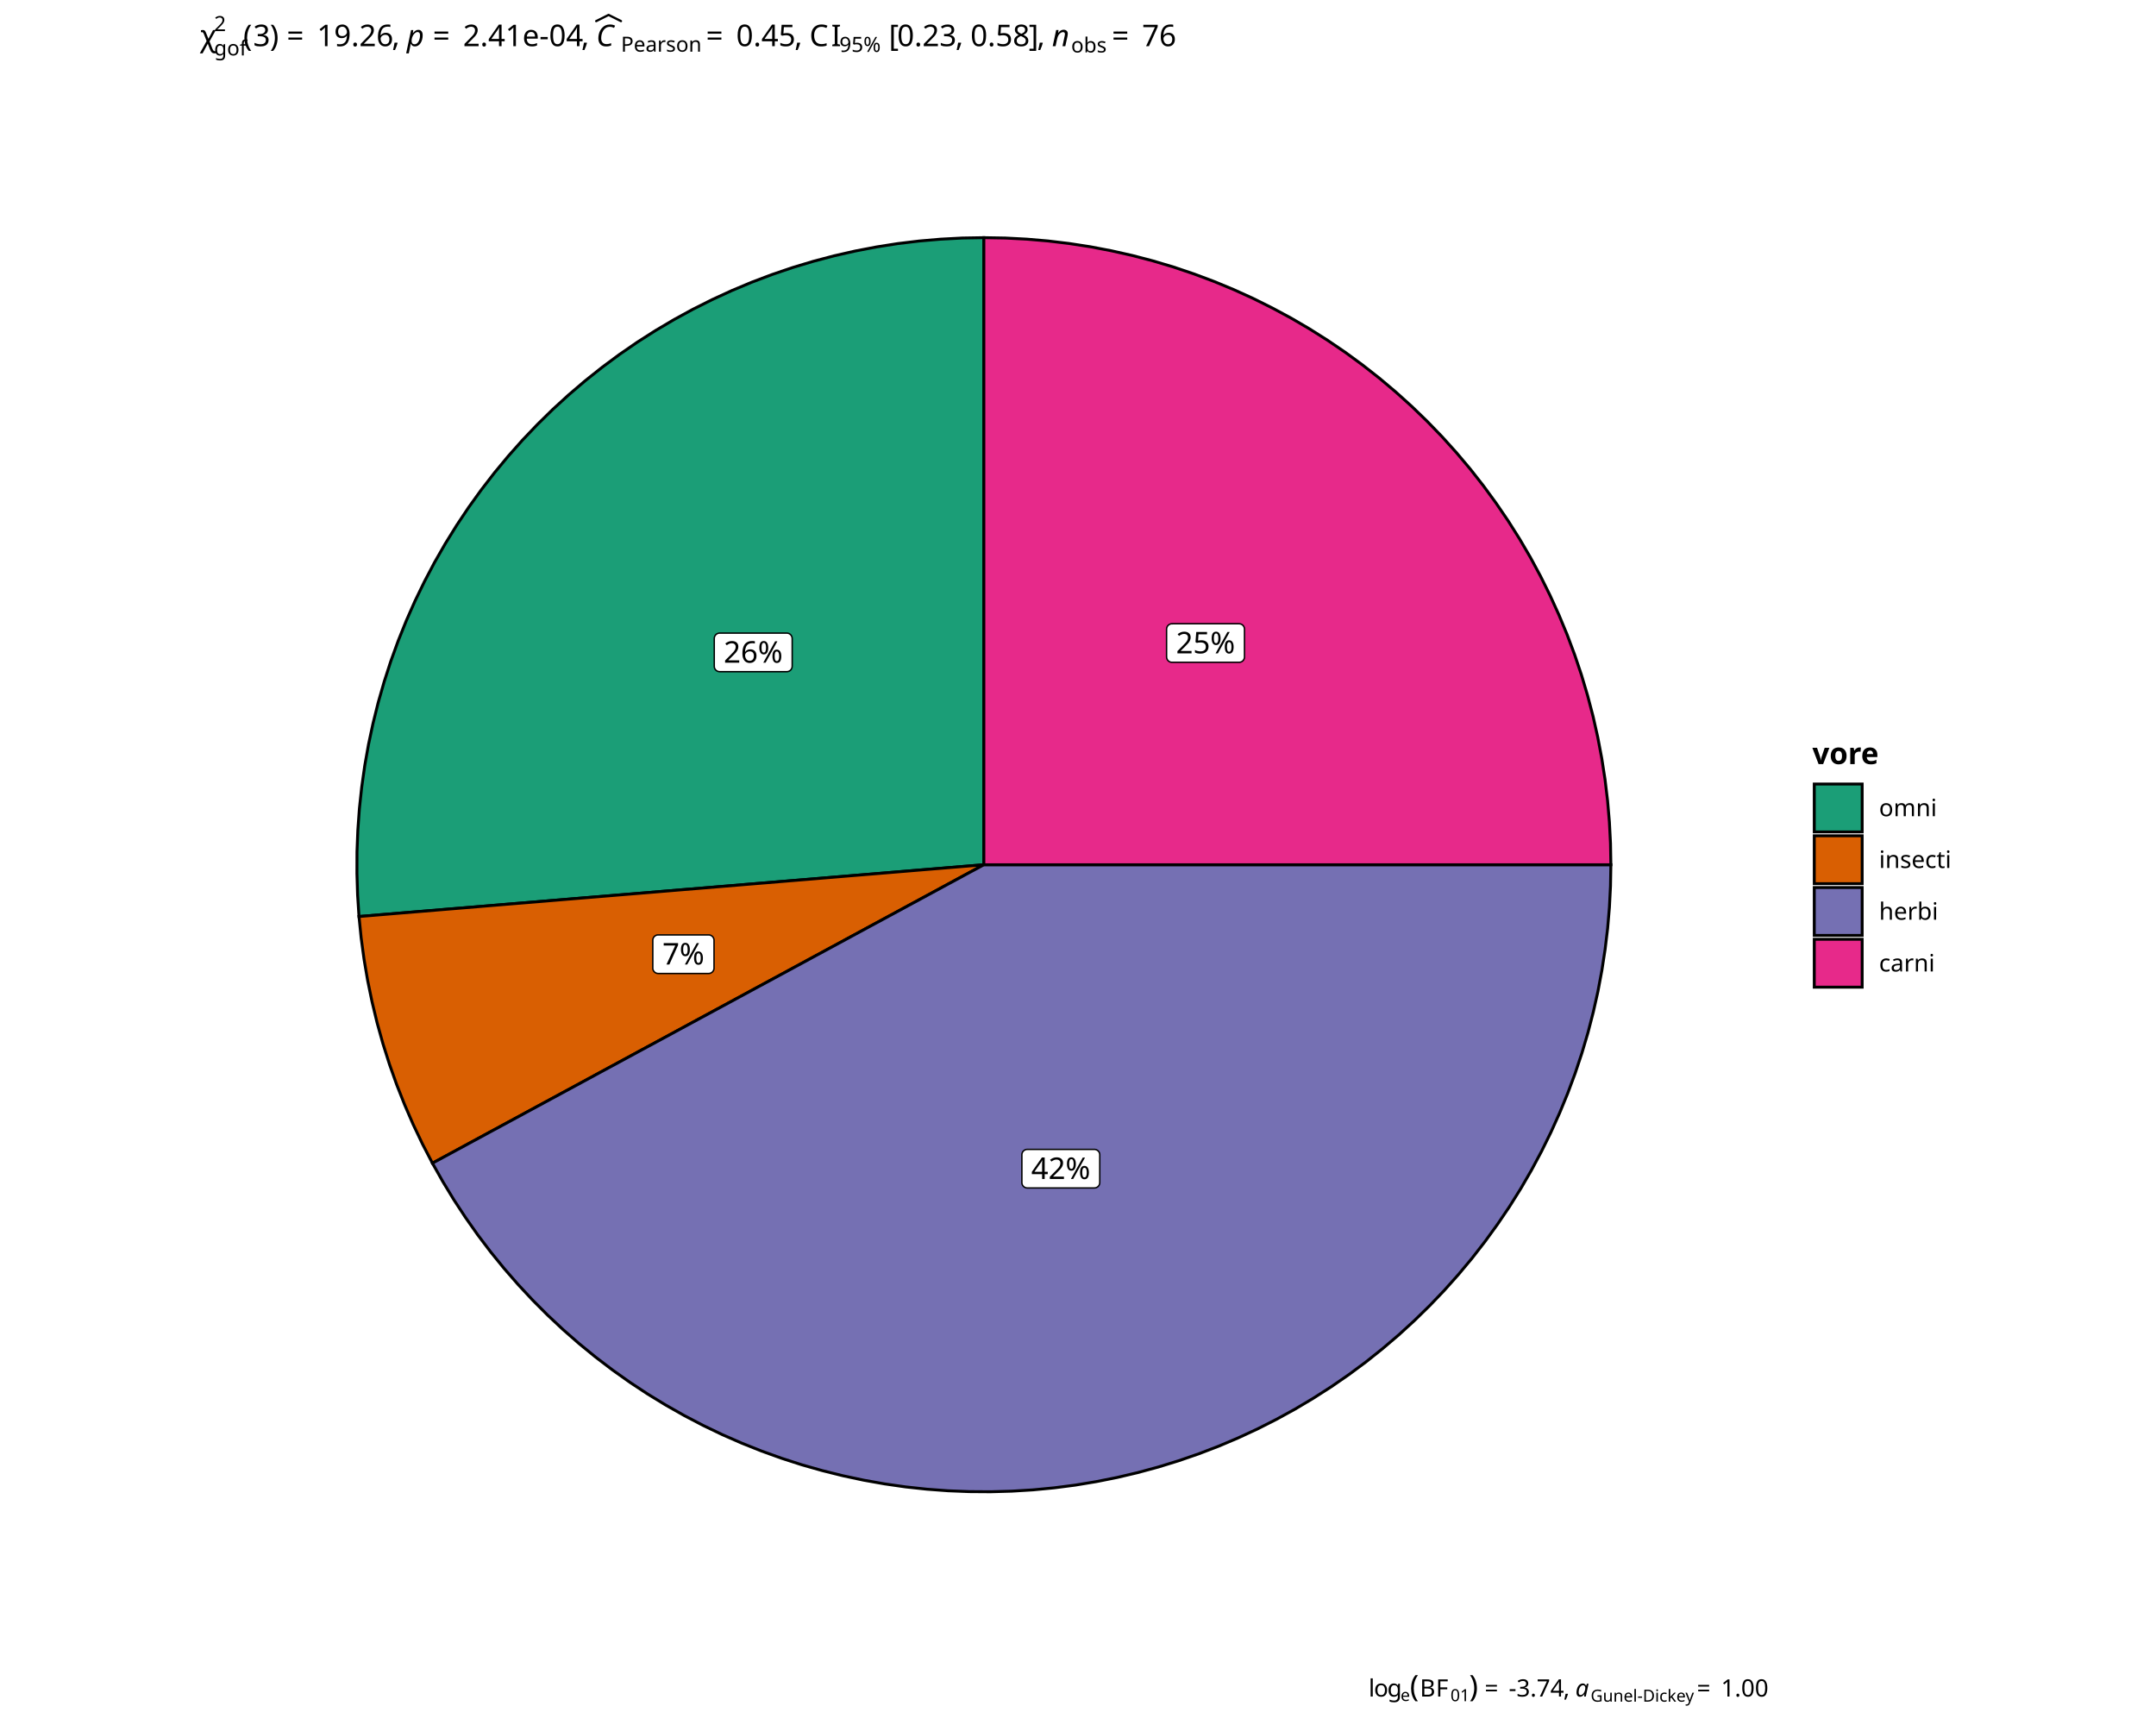
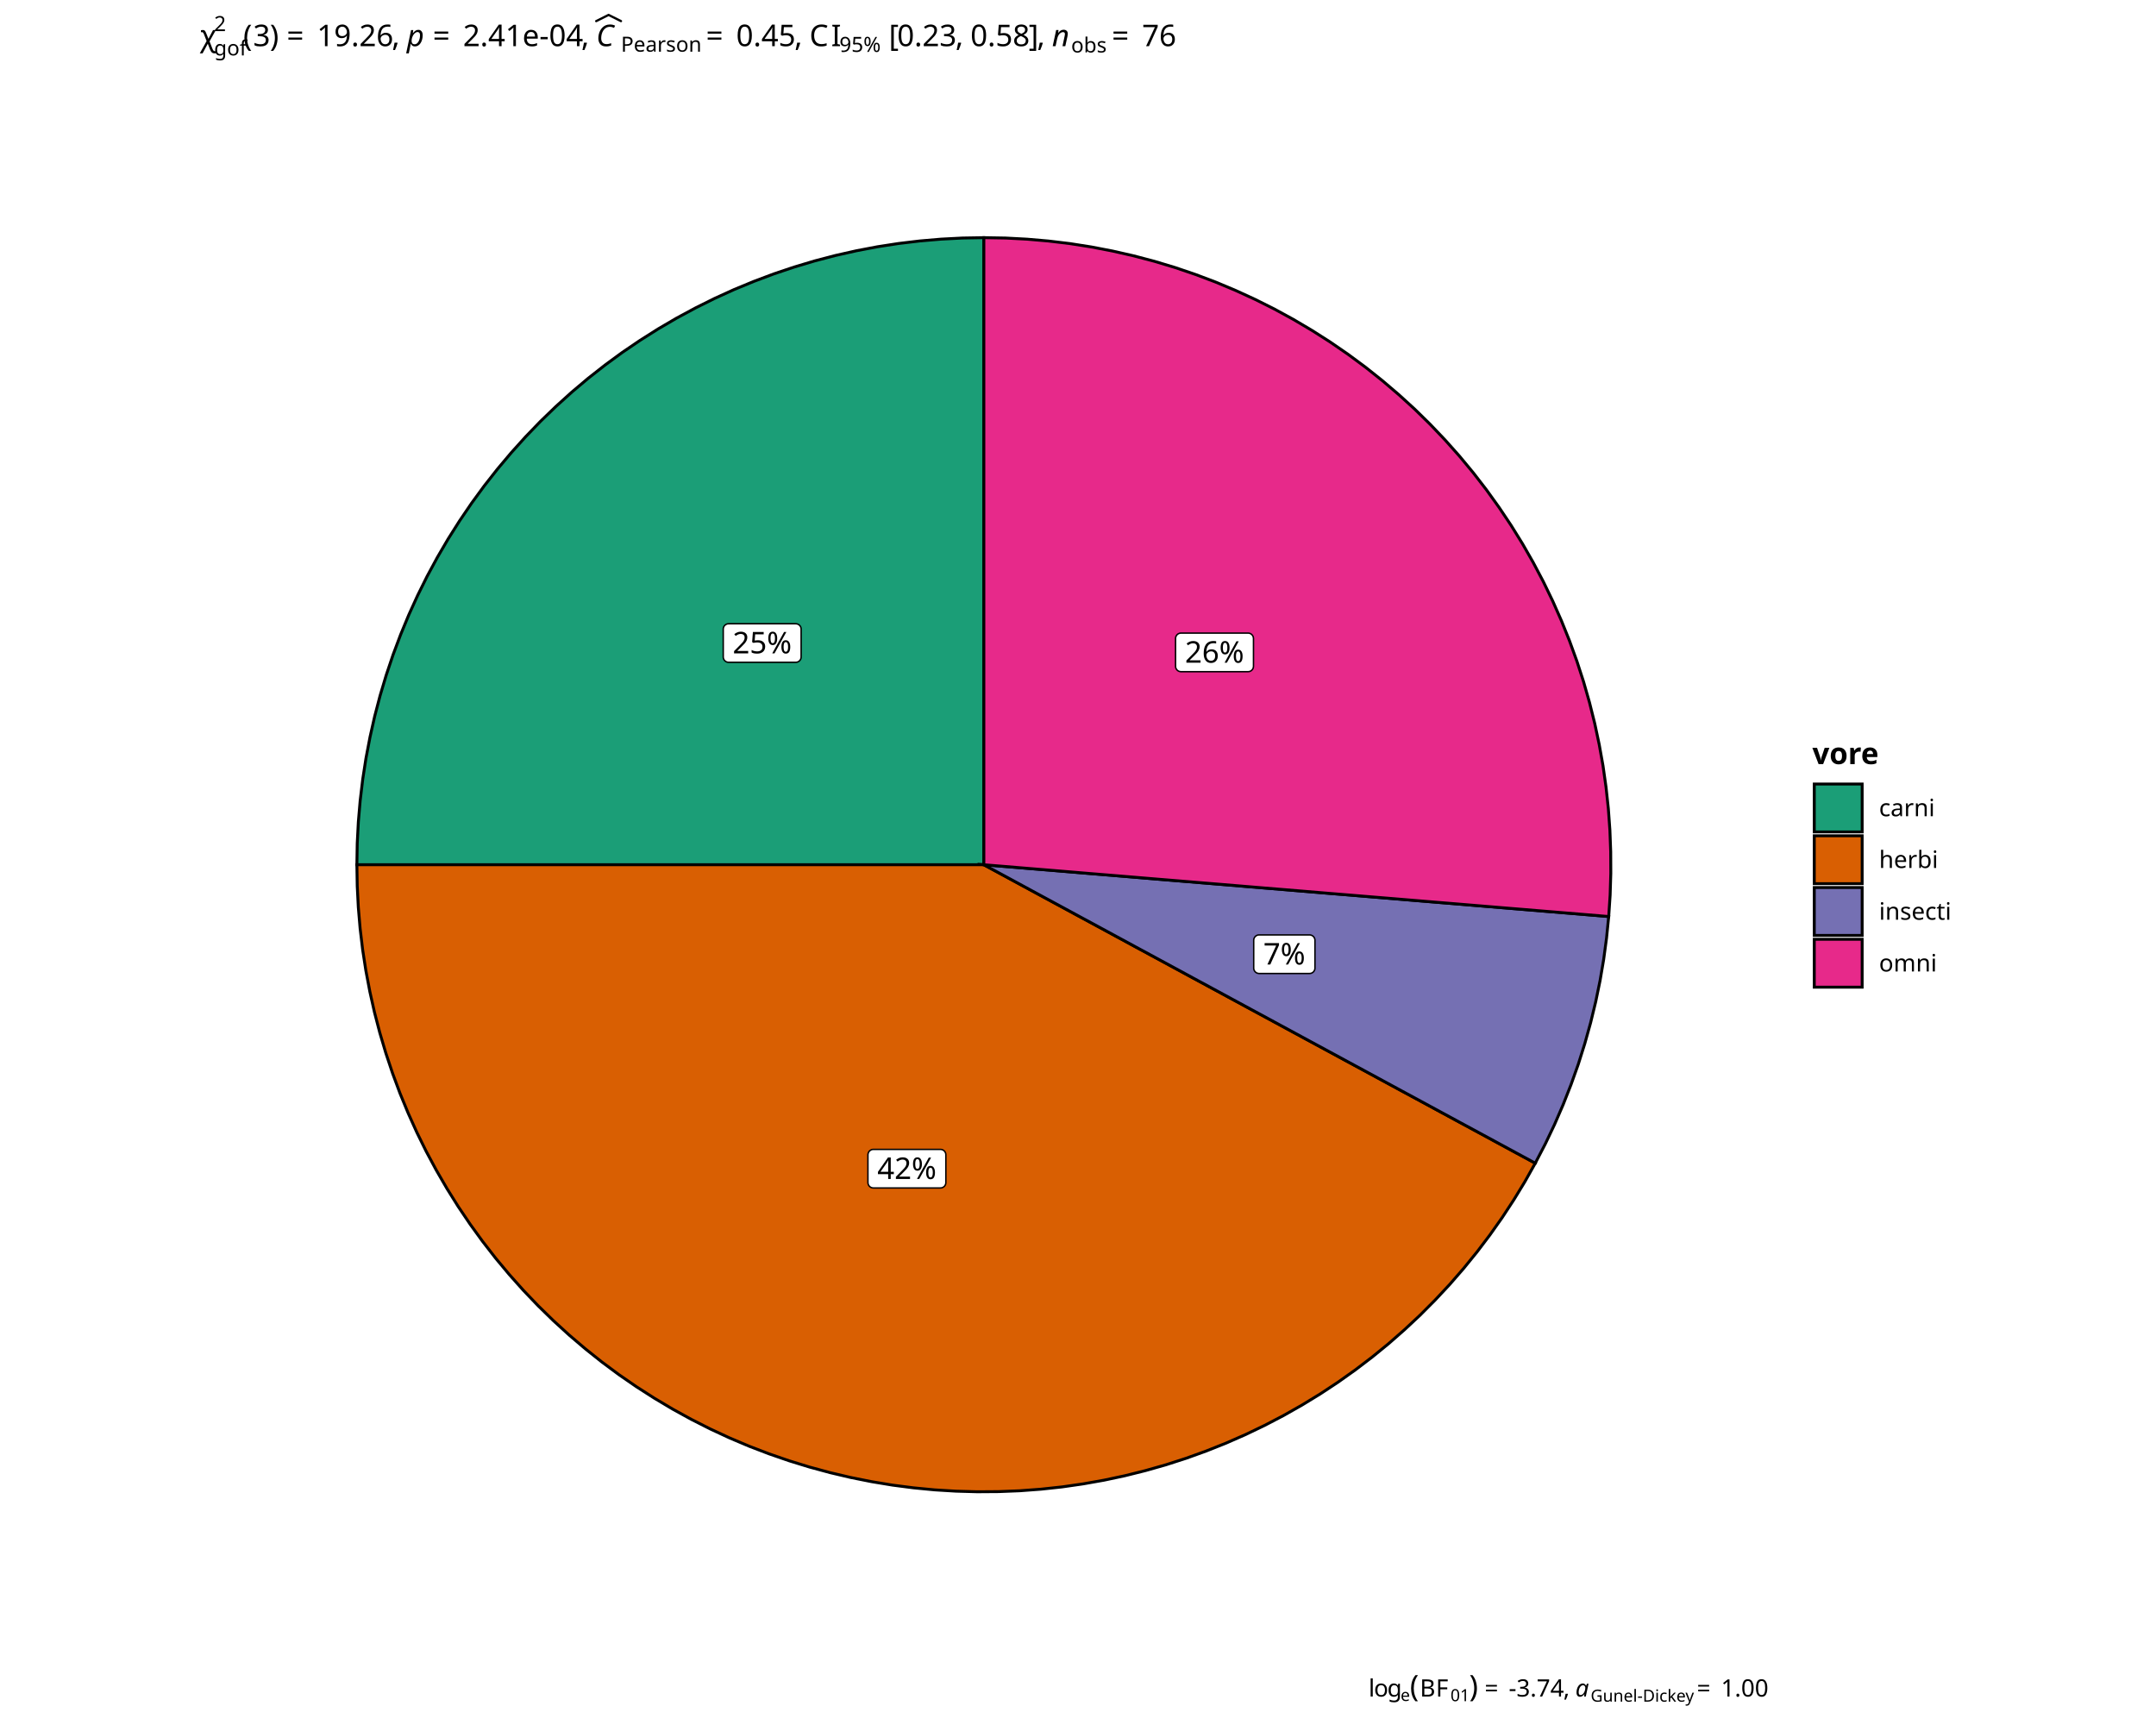
<svg xmlns="http://www.w3.org/2000/svg" class="svglite" data-engine-version="2.0" width="720.00pt" height="576.00pt" viewBox="0 0 720.00 576.00">
  <defs>
    <style type="text/css">
    .svglite line, .svglite polyline, .svglite polygon, .svglite path, .svglite rect, .svglite circle {
      fill: none;
      stroke: #000000;
      stroke-linecap: round;
      stroke-linejoin: round;
      stroke-miterlimit: 10.00;
    }
  </style>
  </defs>
  <rect width="100%" height="100%" style="stroke: none; fill: #FFFFFF;" />
  <defs>
    <clipPath id="cpMC4wMHw3MjAuMDB8MC4wMHw1NzYuMDA=">
      <rect x="0.00" y="0.00" width="720.00" height="576.00" />
    </clipPath>
  </defs>
  <g clip-path="url(#cpMC4wMHw3MjAuMDB8MC4wMHw1NzYuMDA=)">
</g>
  <defs>
    <clipPath id="cpNTkuODZ8NjYwLjE0fDAuMDB8NTc2LjAw">
      <rect x="59.86" y="0.00" width="600.29" height="576.00" />
    </clipPath>
  </defs>
  <g clip-path="url(#cpNTkuODZ8NjYwLjE0fDAuMDB8NTc2LjAw)">
    <rect x="59.86" y="0.00" width="600.29" height="576.00" style="stroke-width: 0.97; stroke: #FFFFFF; fill: #FFFFFF;" />
  </g>
  <g clip-path="url(#cpMC4wMHw3MjAuMDB8MC4wMHw1NzYuMDA=)">
</g>
  <defs>
    <clipPath id="cpNjYuODN8NTkwLjMwfDI3LjAxfDU1MC40OA==">
      <rect x="66.83" y="27.01" width="523.46" height="523.46" />
    </clipPath>
  </defs>
  <g clip-path="url(#cpNjYuODN8NTkwLjMwfDI3LjAxfDU1MC40OA==)">
    <rect x="66.83" y="27.01" width="523.46" height="523.46" style="stroke-width: 0.97; stroke: none; fill: #FFFFFF;" />
-     <polygon points="328.56,288.75 328.56,281.53 328.56,274.31 328.56,267.09 328.56,259.87 328.56,252.64 328.56,245.42 328.56,238.20 328.56,230.98 328.56,223.76 328.56,216.54 328.56,209.32 328.56,202.10 328.56,194.88 328.56,187.66 328.56,180.44 328.56,173.22 328.56,166.00 328.56,158.78 328.56,151.56 328.56,144.34 328.56,137.12 328.56,129.90 328.56,122.68 328.56,115.46 328.56,108.24 328.56,101.02 328.56,93.80 328.56,86.58 328.56,79.36 321.35,79.48 314.15,79.86 306.96,80.48 299.80,81.34 292.68,82.46 285.59,83.82 278.56,85.42 271.59,87.26 264.68,89.34 257.85,91.66 251.11,94.21 244.45,97.00 237.90,100.01 231.45,103.24 225.12,106.70 218.91,110.37 212.83,114.25 206.89,118.34 201.10,122.63 195.45,127.12 189.96,131.80 184.64,136.66 179.49,141.71 174.51,146.93 169.72,152.32 165.12,157.87 160.71,163.58 156.49,169.44 152.49,175.43 148.69,181.56 145.10,187.82 141.74,194.20 138.59,200.69 135.67,207.29 132.98,213.98 130.52,220.76 128.30,227.62 126.31,234.55 124.57,241.55 123.06,248.60 121.80,255.71 120.79,262.85 120.02,270.02 119.50,277.21 119.22,284.42 119.20,291.63 119.42,298.84 119.89,306.04 127.09,305.44 134.28,304.84 141.48,304.25 148.67,303.65 155.87,303.06 163.07,302.46 170.26,301.86 177.46,301.27 184.65,300.67 191.85,300.07 199.04,299.48 206.24,298.88 213.43,298.29 220.63,297.69 227.83,297.09 235.02,296.50 242.22,295.90 249.41,295.30 256.61,294.71 263.80,294.11 271.00,293.52 278.19,292.92 285.39,292.32 292.59,291.73 299.78,291.13 306.98,290.53 314.17,289.94 321.37,289.34 328.56,288.75 " style="stroke-width: 0.97; stroke-linecap: butt; stroke-linejoin: miter; fill: #1B9E77;" />
-     <polygon points="328.56,288.75 321.37,289.34 314.17,289.94 306.98,290.53 299.78,291.13 292.59,291.73 285.39,292.32 278.19,292.92 271.00,293.52 263.80,294.11 256.61,294.71 249.41,295.30 242.22,295.90 235.02,296.50 227.83,297.09 220.63,297.69 213.43,298.29 206.24,298.88 199.04,299.48 191.85,300.07 184.65,300.67 177.46,301.27 170.26,301.86 163.07,302.46 155.87,303.06 148.67,303.65 141.48,304.25 134.28,304.84 127.09,305.44 119.89,306.04 120.61,313.21 121.58,320.36 122.79,327.47 124.25,334.53 125.94,341.54 127.88,348.49 130.06,355.37 132.47,362.16 135.12,368.87 137.99,375.49 141.09,382.00 144.41,388.40 150.76,384.97 157.11,381.53 163.46,378.09 169.81,374.66 176.16,371.22 182.51,367.78 188.86,364.35 195.21,360.91 201.56,357.47 207.91,354.04 214.26,350.60 220.61,347.17 226.96,343.73 233.31,340.29 239.66,336.86 246.01,333.42 252.36,329.98 258.71,326.55 265.06,323.11 271.41,319.67 277.76,316.24 284.11,312.80 290.46,309.36 296.81,305.93 303.16,302.49 309.51,299.06 315.86,295.62 322.21,292.18 328.56,288.75 " style="stroke-width: 0.97; stroke-linecap: butt; stroke-linejoin: miter; fill: #D95F02;" />
-     <polygon points="328.56,288.75 322.21,292.18 315.86,295.62 309.51,299.06 303.16,302.49 296.81,305.93 290.46,309.36 284.11,312.80 277.76,316.24 271.41,319.67 265.06,323.11 258.71,326.55 252.36,329.98 246.01,333.42 239.66,336.86 233.31,340.29 226.96,343.73 220.61,347.17 214.26,350.60 207.91,354.04 201.56,357.47 195.21,360.91 188.86,364.35 182.51,367.78 176.16,371.22 169.81,374.66 163.46,378.09 157.11,381.53 150.76,384.97 144.41,388.40 147.90,394.59 151.59,400.66 155.49,406.59 159.58,412.39 163.87,418.05 168.35,423.56 173.02,428.92 177.86,434.11 182.88,439.14 188.06,443.99 193.41,448.67 198.91,453.16 204.56,457.46 210.35,461.57 216.28,465.48 222.34,469.18 228.52,472.68 234.81,475.97 241.21,479.04 247.72,481.89 254.31,484.52 261.00,486.93 267.75,489.11 274.58,491.05 281.48,492.77 288.42,494.25 295.41,495.49 302.44,496.50 309.50,497.26 316.59,497.79 323.68,498.07 330.78,498.12 337.88,497.92 344.97,497.49 352.04,496.81 359.08,495.90 366.09,494.74 373.05,493.35 379.96,491.72 386.82,489.86 393.60,487.77 400.32,485.45 406.95,482.91 413.48,480.14 419.93,477.15 426.26,473.94 432.49,470.52 438.59,466.89 444.57,463.06 450.41,459.03 456.12,454.80 461.67,450.37 467.08,445.77 472.32,440.98 477.40,436.02 482.31,430.89 487.04,425.59 491.59,420.14 495.95,414.53 500.12,408.78 504.10,402.90 507.87,396.88 511.43,390.74 514.78,384.48 517.92,378.11 520.84,371.63 523.54,365.07 526.02,358.41 528.27,351.67 530.29,344.87 532.07,337.99 533.63,331.06 534.94,324.08 536.02,317.07 536.87,310.01 537.47,302.94 537.83,295.85 537.95,288.75 530.73,288.75 523.51,288.75 516.29,288.75 509.07,288.75 501.85,288.75 494.63,288.75 487.41,288.75 480.19,288.75 472.97,288.75 465.75,288.75 458.53,288.75 451.31,288.75 444.09,288.75 436.87,288.75 429.65,288.75 422.43,288.75 415.21,288.75 407.99,288.75 400.76,288.75 393.54,288.75 386.32,288.75 379.10,288.75 371.88,288.75 364.66,288.75 357.44,288.75 350.22,288.75 343.00,288.75 335.78,288.75 328.56,288.75 " style="stroke-width: 0.97; stroke-linecap: butt; stroke-linejoin: miter; fill: #7570B3;" />
-     <polygon points="328.56,288.75 335.78,288.75 343.00,288.75 350.22,288.75 357.44,288.75 364.66,288.75 371.88,288.75 379.10,288.75 386.32,288.75 393.54,288.75 400.76,288.75 407.99,288.75 415.21,288.75 422.43,288.75 429.65,288.75 436.87,288.75 444.09,288.75 451.31,288.75 458.53,288.75 465.75,288.75 472.97,288.75 480.19,288.75 487.41,288.75 494.63,288.75 501.85,288.75 509.07,288.75 516.29,288.75 523.51,288.75 530.73,288.75 537.95,288.75 537.83,281.60 537.46,274.46 536.85,267.33 536.00,260.23 534.90,253.17 533.57,246.15 532.00,239.17 530.18,232.25 528.14,225.40 525.86,218.63 523.35,211.93 520.61,205.33 517.65,198.82 514.47,192.41 511.08,186.12 507.47,179.95 503.65,173.91 499.62,168.00 495.40,162.23 490.99,156.61 486.38,151.14 481.59,145.83 476.62,140.69 471.48,135.72 466.17,130.93 460.70,126.32 455.08,121.91 449.31,117.68 443.40,113.66 437.36,109.84 431.19,106.23 424.89,102.84 418.49,99.65 411.98,96.69 405.38,93.96 398.68,91.45 391.91,89.17 385.05,87.12 378.14,85.31 371.16,83.74 364.14,82.40 357.07,81.31 349.98,80.46 342.85,79.85 335.71,79.48 328.56,79.36 328.56,86.58 328.56,93.80 328.56,101.02 328.56,108.24 328.56,115.46 328.56,122.68 328.56,129.90 328.56,137.12 328.56,144.34 328.56,151.56 328.56,158.78 328.56,166.00 328.56,173.22 328.56,180.44 328.56,187.66 328.56,194.88 328.56,202.10 328.56,209.32 328.56,216.54 328.56,223.76 328.56,230.98 328.56,238.20 328.56,245.42 328.56,252.64 328.56,259.87 328.56,267.09 328.56,274.31 328.56,281.53 328.56,288.75 " style="stroke-width: 0.97; stroke-linecap: butt; stroke-linejoin: miter; fill: #E7298A;" />
-     <polygon points="240.33,224.28 262.75,224.28 262.67,224.28 262.96,224.27 263.25,224.21 263.52,224.11 263.77,223.96 263.99,223.78 264.18,223.56 264.34,223.32 264.45,223.05 264.52,222.77 264.55,222.48 264.55,222.48 264.55,213.20 264.55,213.20 264.52,212.91 264.45,212.63 264.34,212.36 264.18,212.12 263.99,211.90 263.77,211.72 263.52,211.57 263.25,211.47 262.96,211.41 262.75,211.40 240.33,211.40 240.55,211.41 240.26,211.40 239.97,211.43 239.69,211.52 239.43,211.64 239.19,211.80 238.98,212.00 238.81,212.24 238.67,212.49 238.58,212.77 238.54,213.05 238.53,213.20 238.53,222.48 238.54,222.34 238.54,222.63 238.58,222.91 238.67,223.19 238.81,223.44 238.98,223.67 239.19,223.87 239.43,224.04 239.69,224.16 239.97,224.24 240.26,224.28 " style="stroke-width: 0.48; fill: #FFFFFF;" />
-     <text x="251.54" y="221.28" text-anchor="middle" style="font-size: 10.00px; font-family: sans;" textLength="20.02px" lengthAdjust="spacingAndGlyphs">26%</text>
-     <polygon points="219.80,325.06 236.65,325.06 236.58,325.06 236.87,325.05 237.15,324.99 237.42,324.89 237.67,324.74 237.90,324.56 238.09,324.34 238.24,324.10 238.36,323.83 238.43,323.55 238.45,323.26 238.45,323.26 238.45,313.98 238.45,313.98 238.43,313.69 238.36,313.41 238.24,313.14 238.09,312.90 237.90,312.68 237.67,312.50 237.42,312.35 237.15,312.25 236.87,312.19 236.65,312.18 219.80,312.18 220.01,312.19 219.72,312.18 219.44,312.21 219.16,312.29 218.90,312.42 218.66,312.58 218.45,312.78 218.27,313.02 218.14,313.27 218.05,313.55 218.00,313.83 218.00,313.98 218.00,323.26 218.00,323.11 218.00,323.40 218.05,323.69 218.14,323.97 218.27,324.22 218.45,324.45 218.66,324.65 218.90,324.82 219.16,324.94 219.44,325.02 219.72,325.06 " style="stroke-width: 0.48; fill: #FFFFFF;" />
-     <text x="228.22" y="322.06" text-anchor="middle" style="font-size: 10.00px; font-family: sans;" textLength="14.45px" lengthAdjust="spacingAndGlyphs">7%</text>
-     <polygon points="343.06,396.68 365.47,396.68 365.40,396.67 365.69,396.66 365.97,396.61 366.24,396.50 366.49,396.36 366.72,396.17 366.91,395.96 367.07,395.71 367.18,395.45 367.25,395.16 367.27,394.88 367.27,394.88 367.27,385.59 367.27,385.59 367.25,385.31 367.18,385.02 367.07,384.76 366.91,384.51 366.72,384.30 366.49,384.11 366.24,383.97 365.97,383.87 365.69,383.81 365.47,383.79 343.06,383.79 343.27,383.81 342.98,383.80 342.70,383.83 342.42,383.91 342.16,384.04 341.92,384.20 341.71,384.40 341.53,384.63 341.40,384.89 341.31,385.16 341.26,385.45 341.26,385.59 341.26,394.88 341.26,394.73 341.26,395.02 341.31,395.31 341.40,395.58 341.53,395.84 341.71,396.07 341.92,396.27 342.16,396.43 342.42,396.56 342.70,396.64 342.98,396.67 " style="stroke-width: 0.48; fill: #FFFFFF;" />
-     <text x="354.26" y="393.68" text-anchor="middle" style="font-size: 10.00px; font-family: sans;" textLength="20.02px" lengthAdjust="spacingAndGlyphs">42%</text>
-     <polygon points="391.38,221.16 413.80,221.16 413.73,221.16 414.02,221.14 414.30,221.09 414.57,220.98 414.82,220.84 415.05,220.66 415.24,220.44 415.39,220.19 415.51,219.93 415.58,219.65 415.60,219.36 415.60,219.36 415.60,210.08 415.60,210.08 415.58,209.79 415.51,209.51 415.39,209.24 415.24,208.99 415.05,208.78 414.82,208.59 414.57,208.45 414.30,208.35 414.02,208.29 413.80,208.28 391.38,208.28 391.60,208.29 391.31,208.28 391.02,208.31 390.75,208.39 390.48,208.52 390.25,208.68 390.04,208.88 389.86,209.11 389.73,209.37 389.64,209.65 389.59,209.93 389.58,210.08 389.58,219.36 389.59,219.21 389.59,219.50 389.64,219.79 389.73,220.06 389.86,220.32 390.04,220.55 390.25,220.75 390.48,220.92 390.75,221.04 391.02,221.12 391.31,221.16 " style="stroke-width: 0.48; fill: #FFFFFF;" />
-     <text x="402.59" y="218.16" text-anchor="middle" style="font-size: 10.00px; font-family: sans;" textLength="20.02px" lengthAdjust="spacingAndGlyphs">25%</text>
+     <polygon points="328.56,288.75 328.56,281.53 328.56,274.31 328.56,267.09 328.56,259.87 328.56,252.64 328.56,245.42 328.56,238.20 328.56,230.98 328.56,223.76 328.56,216.54 328.56,209.32 328.56,202.10 328.56,194.88 328.56,187.66 328.56,180.44 328.56,173.22 328.56,166.00 328.56,158.78 328.56,151.56 328.56,144.34 328.56,137.12 328.56,129.90 328.56,122.68 328.56,115.46 328.56,108.24 328.56,101.02 328.56,93.80 328.56,86.58 328.56,79.36 321.41,79.48 314.27,79.85 307.15,80.46 300.05,81.31 292.99,82.40 285.96,83.74 278.99,85.31 272.07,87.12 265.22,89.17 258.44,91.45 251.75,93.96 245.14,96.69 238.64,99.65 232.23,102.84 225.94,106.23 219.77,109.84 213.73,113.66 207.81,117.68 202.04,121.91 196.42,126.32 190.95,130.93 185.65,135.72 180.50,140.69 175.54,145.83 170.75,151.14 166.14,156.61 161.72,162.23 157.50,168.00 153.48,173.91 149.66,179.95 146.05,186.12 142.65,192.41 139.47,198.82 136.51,205.33 133.78,211.93 131.27,218.63 128.99,225.40 126.94,232.25 125.13,239.17 123.56,246.15 122.22,253.17 121.13,260.23 120.28,267.33 119.67,274.46 119.30,281.60 119.18,288.75 126.40,288.75 133.62,288.75 140.84,288.75 148.06,288.75 155.28,288.75 162.50,288.75 169.72,288.75 176.94,288.75 184.16,288.75 191.38,288.75 198.60,288.75 205.82,288.75 213.04,288.75 220.26,288.75 227.48,288.75 234.70,288.75 241.92,288.75 249.14,288.75 256.36,288.75 263.58,288.75 270.80,288.75 278.02,288.75 285.24,288.75 292.46,288.75 299.68,288.75 306.90,288.75 314.12,288.75 321.34,288.75 328.56,288.75 " style="stroke-width: 0.97; stroke-linecap: butt; stroke-linejoin: miter; fill: #1B9E77;" />
+     <polygon points="328.56,288.75 321.34,288.75 314.12,288.75 306.90,288.75 299.68,288.75 292.46,288.75 285.24,288.75 278.02,288.75 270.80,288.75 263.58,288.75 256.36,288.75 249.14,288.75 241.92,288.75 234.70,288.75 227.48,288.75 220.26,288.75 213.04,288.75 205.82,288.75 198.60,288.75 191.38,288.75 184.16,288.75 176.94,288.75 169.72,288.75 162.50,288.75 155.28,288.75 148.06,288.75 140.84,288.75 133.62,288.75 126.40,288.75 119.18,288.75 119.30,295.85 119.66,302.94 120.26,310.01 121.10,317.07 122.18,324.08 123.50,331.06 125.05,337.99 126.84,344.87 128.86,351.67 131.11,358.41 133.58,365.07 136.28,371.63 139.20,378.11 142.34,384.48 145.70,390.74 149.26,396.88 153.03,402.90 157.00,408.78 161.17,414.53 165.53,420.14 170.08,425.59 174.81,430.89 179.72,436.02 184.80,440.98 190.05,445.77 195.45,450.37 201.01,454.80 206.71,459.03 212.56,463.06 218.54,466.89 224.64,470.52 230.86,473.94 237.20,477.15 243.64,480.14 250.18,482.91 256.81,485.45 263.52,487.77 270.31,489.86 277.16,491.72 284.07,493.35 291.04,494.74 298.05,495.90 305.09,496.81 312.16,497.49 319.24,497.92 326.34,498.12 333.45,498.07 340.54,497.79 347.62,497.26 354.68,496.50 361.71,495.49 368.70,494.25 375.65,492.77 382.54,491.05 389.37,489.11 396.13,486.93 402.81,484.52 409.41,481.89 415.91,479.04 422.31,475.97 428.61,472.68 434.79,469.18 440.85,465.48 446.78,461.57 452.57,457.46 458.22,453.16 463.72,448.67 469.06,443.99 474.25,439.14 479.26,434.11 484.11,428.92 488.77,423.56 493.25,418.05 497.54,412.39 501.64,406.59 505.53,400.66 509.23,394.59 512.71,388.40 506.36,384.97 500.01,381.53 493.66,378.09 487.31,374.66 480.96,371.22 474.61,367.78 468.26,364.35 461.91,360.91 455.56,357.47 449.21,354.04 442.86,350.60 436.51,347.17 430.16,343.73 423.81,340.29 417.46,336.86 411.11,333.42 404.76,329.98 398.41,326.55 392.06,323.11 385.71,319.67 379.36,316.24 373.01,312.80 366.66,309.36 360.31,305.93 353.96,302.49 347.61,299.06 341.26,295.62 334.91,292.18 328.56,288.75 " style="stroke-width: 0.97; stroke-linecap: butt; stroke-linejoin: miter; fill: #D95F02;" />
+     <polygon points="328.56,288.75 334.91,292.18 341.26,295.62 347.61,299.06 353.96,302.49 360.31,305.93 366.66,309.36 373.01,312.80 379.36,316.24 385.71,319.67 392.06,323.11 398.41,326.55 404.76,329.98 411.11,333.42 417.46,336.86 423.81,340.29 430.16,343.73 436.51,347.17 442.86,350.60 449.21,354.04 455.56,357.47 461.91,360.91 468.26,364.35 474.61,367.78 480.96,371.22 487.31,374.66 493.66,378.09 500.01,381.53 506.36,384.97 512.71,388.40 516.04,382.00 519.14,375.49 522.01,368.87 524.65,362.16 527.07,355.37 529.24,348.49 531.18,341.54 532.88,334.53 534.34,327.47 535.55,320.36 536.51,313.21 537.23,306.04 530.04,305.44 522.84,304.84 515.65,304.25 508.45,303.65 501.26,303.06 494.06,302.46 486.86,301.86 479.67,301.27 472.47,300.67 465.28,300.07 458.08,299.48 450.89,298.88 443.69,298.29 436.50,297.69 429.30,297.09 422.10,296.50 414.91,295.90 407.71,295.30 400.52,294.71 393.32,294.11 386.13,293.52 378.93,292.92 371.74,292.32 364.54,291.73 357.35,291.13 350.15,290.53 342.95,289.94 335.76,289.34 328.56,288.75 " style="stroke-width: 0.97; stroke-linecap: butt; stroke-linejoin: miter; fill: #7570B3;" />
+     <polygon points="328.56,288.75 335.76,289.34 342.95,289.94 350.15,290.53 357.35,291.13 364.54,291.73 371.74,292.32 378.93,292.92 386.13,293.52 393.32,294.11 400.52,294.71 407.71,295.30 414.91,295.90 422.10,296.50 429.30,297.09 436.50,297.69 443.69,298.29 450.89,298.88 458.08,299.48 465.28,300.07 472.47,300.67 479.67,301.27 486.86,301.86 494.06,302.46 501.26,303.06 508.45,303.65 515.65,304.25 522.84,304.84 530.04,305.44 537.23,306.04 537.71,298.84 537.93,291.63 537.90,284.42 537.63,277.21 537.11,270.02 536.34,262.85 535.33,255.71 534.06,248.60 532.56,241.55 530.81,234.55 528.83,227.62 526.60,220.76 524.14,213.98 521.45,207.29 518.53,200.69 515.39,194.20 512.02,187.82 508.44,181.56 504.64,175.43 500.63,169.44 496.42,163.58 492.01,157.87 487.41,152.32 482.61,146.93 477.64,141.71 472.49,136.66 467.16,131.80 461.67,127.12 456.03,122.63 450.23,118.34 444.29,114.25 438.21,110.37 432.00,106.70 425.67,103.24 419.23,100.01 412.67,97.00 406.02,94.21 399.27,91.66 392.44,89.34 385.54,87.26 378.56,85.42 371.53,83.82 364.45,82.46 357.32,81.34 350.16,80.48 342.98,79.86 335.77,79.48 328.56,79.36 328.56,86.58 328.56,93.80 328.56,101.02 328.56,108.24 328.56,115.46 328.56,122.68 328.56,129.90 328.56,137.12 328.56,144.34 328.56,151.56 328.56,158.78 328.56,166.00 328.56,173.22 328.56,180.44 328.56,187.66 328.56,194.88 328.56,202.10 328.56,209.32 328.56,216.54 328.56,223.76 328.56,230.98 328.56,238.20 328.56,245.42 328.56,252.64 328.56,259.87 328.56,267.09 328.56,274.31 328.56,281.53 328.56,288.75 " style="stroke-width: 0.97; stroke-linecap: butt; stroke-linejoin: miter; fill: #E7298A;" />
+     <polygon points="243.33,221.16 265.74,221.16 265.67,221.16 265.96,221.14 266.24,221.09 266.51,220.98 266.76,220.84 266.99,220.66 267.18,220.44 267.34,220.19 267.45,219.93 267.52,219.65 267.54,219.36 267.54,219.36 267.54,210.08 267.54,210.08 267.52,209.79 267.45,209.51 267.34,209.24 267.18,208.99 266.99,208.78 266.76,208.59 266.51,208.45 266.24,208.35 265.96,208.29 265.74,208.28 243.33,208.28 243.54,208.29 243.25,208.28 242.97,208.31 242.69,208.39 242.43,208.52 242.19,208.68 241.98,208.88 241.80,209.11 241.67,209.37 241.58,209.65 241.53,209.93 241.53,210.08 241.53,219.36 241.53,219.21 241.53,219.50 241.58,219.79 241.67,220.06 241.80,220.32 241.98,220.55 242.19,220.75 242.43,220.92 242.69,221.04 242.97,221.12 243.25,221.16 " style="stroke-width: 0.48; fill: #FFFFFF;" />
+     <text x="254.53" y="218.16" text-anchor="middle" style="font-size: 10.00px; font-family: sans;" textLength="20.02px" lengthAdjust="spacingAndGlyphs">25%</text>
+     <polygon points="291.65,396.68 314.07,396.68 314.00,396.67 314.29,396.66 314.57,396.61 314.84,396.50 315.09,396.36 315.32,396.17 315.51,395.96 315.66,395.71 315.78,395.45 315.85,395.16 315.87,394.88 315.87,394.88 315.87,385.59 315.87,385.59 315.85,385.31 315.78,385.02 315.66,384.76 315.51,384.51 315.32,384.30 315.09,384.11 314.84,383.97 314.57,383.87 314.29,383.81 314.07,383.79 291.65,383.79 291.87,383.81 291.58,383.80 291.29,383.83 291.02,383.91 290.75,384.04 290.52,384.20 290.31,384.40 290.13,384.63 290.00,384.89 289.91,385.16 289.86,385.45 289.85,385.59 289.85,394.88 289.86,394.73 289.86,395.02 289.91,395.31 290.00,395.58 290.13,395.84 290.31,396.07 290.52,396.27 290.75,396.43 291.02,396.56 291.29,396.64 291.58,396.67 " style="stroke-width: 0.48; fill: #FFFFFF;" />
+     <text x="302.86" y="393.68" text-anchor="middle" style="font-size: 10.00px; font-family: sans;" textLength="20.02px" lengthAdjust="spacingAndGlyphs">42%</text>
+     <polygon points="420.48,325.06 437.33,325.06 437.26,325.06 437.55,325.05 437.83,324.99 438.10,324.89 438.35,324.74 438.58,324.56 438.77,324.34 438.92,324.10 439.04,323.83 439.11,323.55 439.13,323.26 439.13,323.26 439.13,313.98 439.13,313.98 439.11,313.69 439.04,313.41 438.92,313.14 438.77,312.90 438.58,312.68 438.35,312.50 438.10,312.35 437.83,312.25 437.55,312.19 437.33,312.18 420.48,312.18 420.69,312.19 420.40,312.18 420.12,312.21 419.84,312.29 419.58,312.42 419.34,312.58 419.13,312.78 418.96,313.02 418.82,313.27 418.73,313.55 418.68,313.83 418.68,313.98 418.68,323.26 418.68,323.11 418.68,323.40 418.73,323.69 418.82,323.97 418.96,324.22 419.13,324.45 419.34,324.65 419.58,324.82 419.84,324.94 420.12,325.02 420.40,325.06 " style="stroke-width: 0.48; fill: #FFFFFF;" />
+     <text x="428.90" y="322.06" text-anchor="middle" style="font-size: 10.00px; font-family: sans;" textLength="14.45px" lengthAdjust="spacingAndGlyphs">7%</text>
+     <polygon points="394.38,224.28 416.80,224.28 416.72,224.28 417.01,224.27 417.30,224.21 417.57,224.11 417.82,223.96 418.04,223.78 418.23,223.56 418.39,223.32 418.50,223.05 418.57,222.77 418.60,222.48 418.60,222.48 418.60,213.20 418.60,213.20 418.57,212.91 418.50,212.63 418.39,212.36 418.23,212.12 418.04,211.90 417.82,211.72 417.57,211.57 417.30,211.47 417.01,211.41 416.80,211.40 394.38,211.40 394.60,211.41 394.31,211.40 394.02,211.43 393.74,211.52 393.48,211.64 393.24,211.80 393.03,212.00 392.86,212.24 392.72,212.49 392.63,212.77 392.59,213.05 392.58,213.20 392.58,222.48 392.59,222.34 392.59,222.63 392.63,222.91 392.72,223.19 392.86,223.44 393.03,223.67 393.24,223.87 393.48,224.04 393.74,224.16 394.02,224.24 394.31,224.28 " style="stroke-width: 0.48; fill: #FFFFFF;" />
+     <text x="405.59" y="221.28" text-anchor="middle" style="font-size: 10.00px; font-family: sans;" textLength="20.02px" lengthAdjust="spacingAndGlyphs">26%</text>
  </g>
  <g clip-path="url(#cpMC4wMHw3MjAuMDB8MC4wMHw1NzYuMDA=)">
    <rect x="600.26" y="242.23" width="54.90" height="93.02" style="stroke-width: 0.97; stroke: none; fill: #FFFFFF;" />
    <text x="605.24" y="255.14" style="font-size: 10.00px; font-weight: bold; font-family: sans;" textLength="19.46px" lengthAdjust="spacingAndGlyphs">vore</text>
    <rect x="605.24" y="261.16" width="17.28" height="17.28" style="stroke-width: 0.97; stroke: none; fill: #FFFFFF;" />
    <rect x="605.88" y="261.80" width="15.99" height="15.99" style="stroke-width: 0.97; stroke-linecap: butt; stroke-linejoin: miter; fill: #1B9E77;" />
    <rect x="605.24" y="278.44" width="17.28" height="17.28" style="stroke-width: 0.97; stroke: none; fill: #FFFFFF;" />
    <rect x="605.88" y="279.08" width="15.99" height="15.99" style="stroke-width: 0.97; stroke-linecap: butt; stroke-linejoin: miter; fill: #D95F02;" />
    <rect x="605.24" y="295.72" width="17.28" height="17.28" style="stroke-width: 0.97; stroke: none; fill: #FFFFFF;" />
    <rect x="605.88" y="296.36" width="15.99" height="15.99" style="stroke-width: 0.97; stroke-linecap: butt; stroke-linejoin: miter; fill: #7570B3;" />
    <rect x="605.24" y="313.00" width="17.28" height="17.28" style="stroke-width: 0.97; stroke: none; fill: #FFFFFF;" />
    <rect x="605.88" y="313.64" width="15.99" height="15.99" style="stroke-width: 0.97; stroke-linecap: butt; stroke-linejoin: miter; fill: #E7298A;" />
-     <text x="627.50" y="272.55" style="font-size: 8.00px; font-family: sans;" textLength="17.34px" lengthAdjust="spacingAndGlyphs">omni</text>
-     <text x="627.50" y="289.83" style="font-size: 8.00px; font-family: sans;" textLength="22.68px" lengthAdjust="spacingAndGlyphs">insecti</text>
-     <text x="627.50" y="307.11" style="font-size: 8.00px; font-family: sans;" textLength="17.79px" lengthAdjust="spacingAndGlyphs">herbi</text>
-     <text x="627.50" y="324.39" style="font-size: 8.00px; font-family: sans;" textLength="17.34px" lengthAdjust="spacingAndGlyphs">carni</text>
+     <text x="627.50" y="272.55" style="font-size: 8.00px; font-family: sans;" textLength="17.34px" lengthAdjust="spacingAndGlyphs">carni</text>
+     <text x="627.50" y="289.83" style="font-size: 8.00px; font-family: sans;" textLength="17.79px" lengthAdjust="spacingAndGlyphs">herbi</text>
+     <text x="627.50" y="307.11" style="font-size: 8.00px; font-family: sans;" textLength="22.68px" lengthAdjust="spacingAndGlyphs">insecti</text>
+     <text x="627.50" y="324.39" style="font-size: 8.00px; font-family: sans;" textLength="17.34px" lengthAdjust="spacingAndGlyphs">omni</text>
    <text x="66.83" y="15.41" style="font-size: 10.00px; font-family: sans;" textLength="4.65px" lengthAdjust="spacingAndGlyphs">χ</text>
    <text x="71.48" y="18.50" style="font-size: 7.00px; font-family: sans;" textLength="9.73px" lengthAdjust="spacingAndGlyphs">gof</text>
    <text x="71.48" y="10.38" style="font-size: 7.00px; font-family: sans;" textLength="3.89px" lengthAdjust="spacingAndGlyphs">2</text>
    <text x="81.21" y="15.41" style="font-size: 10.00px; font-family: sans;" textLength="3.33px" lengthAdjust="spacingAndGlyphs">(</text>
    <text x="84.54" y="15.41" style="font-size: 10.00px; font-family: sans;" textLength="5.56px" lengthAdjust="spacingAndGlyphs">3</text>
    <text x="90.10" y="15.41" style="font-size: 10.00px; font-family: sans;" textLength="3.33px" lengthAdjust="spacingAndGlyphs">)</text>
    <text x="95.75" y="15.41" style="font-size: 10.00px; font-family: sans;" textLength="7.76px" lengthAdjust="spacingAndGlyphs">=</text>
    <text x="105.83" y="15.41" style="font-size: 10.00px; font-family: sans;" textLength="25.03px" lengthAdjust="spacingAndGlyphs">19.26</text>
    <text x="130.85" y="15.41" style="font-size: 10.00px; font-family: sans;" textLength="2.50px" lengthAdjust="spacingAndGlyphs">,</text>
    <text x="133.36" y="15.41" style="font-size: 10.00px; font-family: sans;" textLength="2.50px" lengthAdjust="spacingAndGlyphs"> </text>
    <text x="135.86" y="15.41" style="font-size: 10.00px; font-style: italic; font-family: sans;" textLength="5.56px" lengthAdjust="spacingAndGlyphs">p</text>
    <text x="144.54" y="15.41" style="font-size: 10.00px; font-family: sans;" textLength="7.76px" lengthAdjust="spacingAndGlyphs">=</text>
    <text x="154.62" y="15.41" style="font-size: 10.00px; font-family: sans;" textLength="39.48px" lengthAdjust="spacingAndGlyphs">2.41e-04</text>
    <text x="194.10" y="15.41" style="font-size: 10.00px; font-family: sans;" textLength="2.50px" lengthAdjust="spacingAndGlyphs">,</text>
    <text x="196.60" y="15.41" style="font-size: 10.00px; font-family: sans;" textLength="2.50px" lengthAdjust="spacingAndGlyphs"> </text>
    <text x="199.10" y="15.41" style="font-size: 10.00px; font-style: italic; font-family: sans;" textLength="7.22px" lengthAdjust="spacingAndGlyphs">C</text>
    <polyline points="199.10,7.05 203.24,4.98 207.38,7.05 " style="stroke-width: 0.75;" />
    <text x="207.38" y="17.26" style="font-size: 7.00px; font-family: sans;" textLength="26.08px" lengthAdjust="spacingAndGlyphs">Pearson</text>
    <text x="235.77" y="15.41" style="font-size: 10.00px; font-family: sans;" textLength="7.76px" lengthAdjust="spacingAndGlyphs">=</text>
    <text x="245.85" y="15.41" style="font-size: 10.00px; font-family: sans;" textLength="19.46px" lengthAdjust="spacingAndGlyphs">0.45</text>
    <text x="265.31" y="15.41" style="font-size: 10.00px; font-family: sans;" textLength="2.50px" lengthAdjust="spacingAndGlyphs">,</text>
    <text x="267.81" y="15.41" style="font-size: 10.00px; font-family: sans;" textLength="2.50px" lengthAdjust="spacingAndGlyphs"> </text>
    <text x="270.32" y="15.41" style="font-size: 10.00px; font-family: sans;" textLength="7.22px" lengthAdjust="spacingAndGlyphs">C</text>
    <text x="277.54" y="15.41" style="font-size: 10.00px; font-family: sans;" textLength="2.78px" lengthAdjust="spacingAndGlyphs">I</text>
    <text x="280.32" y="17.33" style="font-size: 7.00px; font-family: sans;" textLength="14.01px" lengthAdjust="spacingAndGlyphs">95%</text>
    <text x="294.33" y="15.41" style="font-size: 10.00px; font-family: sans;" textLength="2.50px" lengthAdjust="spacingAndGlyphs"> </text>
    <text x="296.83" y="15.41" style="font-size: 10.00px; font-family: sans;" textLength="2.78px" lengthAdjust="spacingAndGlyphs">[</text>
    <text x="299.61" y="15.41" style="font-size: 10.00px; font-family: sans;" textLength="19.46px" lengthAdjust="spacingAndGlyphs">0.23</text>
    <text x="319.07" y="15.41" style="font-size: 10.00px; font-family: sans;" textLength="2.50px" lengthAdjust="spacingAndGlyphs">,</text>
    <text x="321.58" y="15.41" style="font-size: 10.00px; font-family: sans;" textLength="2.50px" lengthAdjust="spacingAndGlyphs"> </text>
    <text x="324.08" y="15.41" style="font-size: 10.00px; font-family: sans;" textLength="19.46px" lengthAdjust="spacingAndGlyphs">0.58</text>
    <text x="343.54" y="15.41" style="font-size: 10.00px; font-family: sans;" textLength="2.78px" lengthAdjust="spacingAndGlyphs">]</text>
    <text x="346.32" y="15.41" style="font-size: 10.00px; font-family: sans;" textLength="2.50px" lengthAdjust="spacingAndGlyphs">,</text>
    <text x="348.82" y="15.41" style="font-size: 10.00px; font-family: sans;" textLength="2.50px" lengthAdjust="spacingAndGlyphs"> </text>
    <text x="351.32" y="15.41" style="font-size: 10.00px; font-style: italic; font-family: sans;" textLength="5.56px" lengthAdjust="spacingAndGlyphs">n</text>
    <text x="357.69" y="17.52" style="font-size: 7.00px; font-family: sans;" textLength="11.29px" lengthAdjust="spacingAndGlyphs">obs</text>
    <text x="371.30" y="15.41" style="font-size: 10.00px; font-family: sans;" textLength="7.76px" lengthAdjust="spacingAndGlyphs">=</text>
    <text x="381.38" y="15.41" style="font-size: 10.00px; font-family: sans;" textLength="11.12px" lengthAdjust="spacingAndGlyphs">76</text>
    <text x="457.04" y="566.50" style="font-size: 8.00px; font-family: sans;" textLength="1.78px" lengthAdjust="spacingAndGlyphs">l</text>
    <text x="458.82" y="566.50" style="font-size: 8.00px; font-family: sans;" textLength="4.45px" lengthAdjust="spacingAndGlyphs">o</text>
    <text x="463.27" y="566.50" style="font-size: 8.00px; font-family: sans;" textLength="4.45px" lengthAdjust="spacingAndGlyphs">g</text>
    <text x="467.72" y="567.98" style="font-size: 5.60px; font-family: sans;" textLength="3.11px" lengthAdjust="spacingAndGlyphs">e</text>
    <text x="470.83" y="566.50" style="font-size: 10.00px; font-family: sans;" textLength="3.33px" lengthAdjust="spacingAndGlyphs">(</text>
    <text x="474.16" y="566.50" style="font-size: 8.00px; font-family: sans;" textLength="5.34px" lengthAdjust="spacingAndGlyphs">B</text>
    <text x="479.50" y="566.50" style="font-size: 8.00px; font-family: sans;" textLength="4.89px" lengthAdjust="spacingAndGlyphs">F</text>
    <text x="484.39" y="568.05" style="font-size: 5.60px; font-family: sans;" textLength="6.23px" lengthAdjust="spacingAndGlyphs">01</text>
    <text x="490.62" y="566.50" style="font-size: 10.00px; font-family: sans;" textLength="3.32px" lengthAdjust="spacingAndGlyphs">)</text>
    <text x="495.79" y="566.50" style="font-size: 8.00px; font-family: sans;" textLength="6.21px" lengthAdjust="spacingAndGlyphs">=</text>
    <text x="503.85" y="566.50" style="font-size: 8.00px; font-family: sans;" textLength="18.24px" lengthAdjust="spacingAndGlyphs">-3.74</text>
    <text x="522.09" y="566.50" style="font-size: 8.00px; font-family: sans;" textLength="2.00px" lengthAdjust="spacingAndGlyphs">,</text>
    <text x="524.09" y="566.50" style="font-size: 8.00px; font-family: sans;" textLength="2.00px" lengthAdjust="spacingAndGlyphs"> </text>
    <text x="526.09" y="566.50" style="font-size: 8.00px; font-style: italic; font-family: sans;" textLength="4.45px" lengthAdjust="spacingAndGlyphs">a</text>
    <text x="531.19" y="568.20" style="font-size: 5.60px; font-family: sans;" textLength="33.62px" lengthAdjust="spacingAndGlyphs">Gunel-Dickey</text>
    <text x="566.66" y="566.50" style="font-size: 8.00px; font-family: sans;" textLength="6.21px" lengthAdjust="spacingAndGlyphs">=</text>
    <text x="574.72" y="566.50" style="font-size: 8.00px; font-family: sans;" textLength="15.57px" lengthAdjust="spacingAndGlyphs">1.00</text>
  </g>
</svg>
